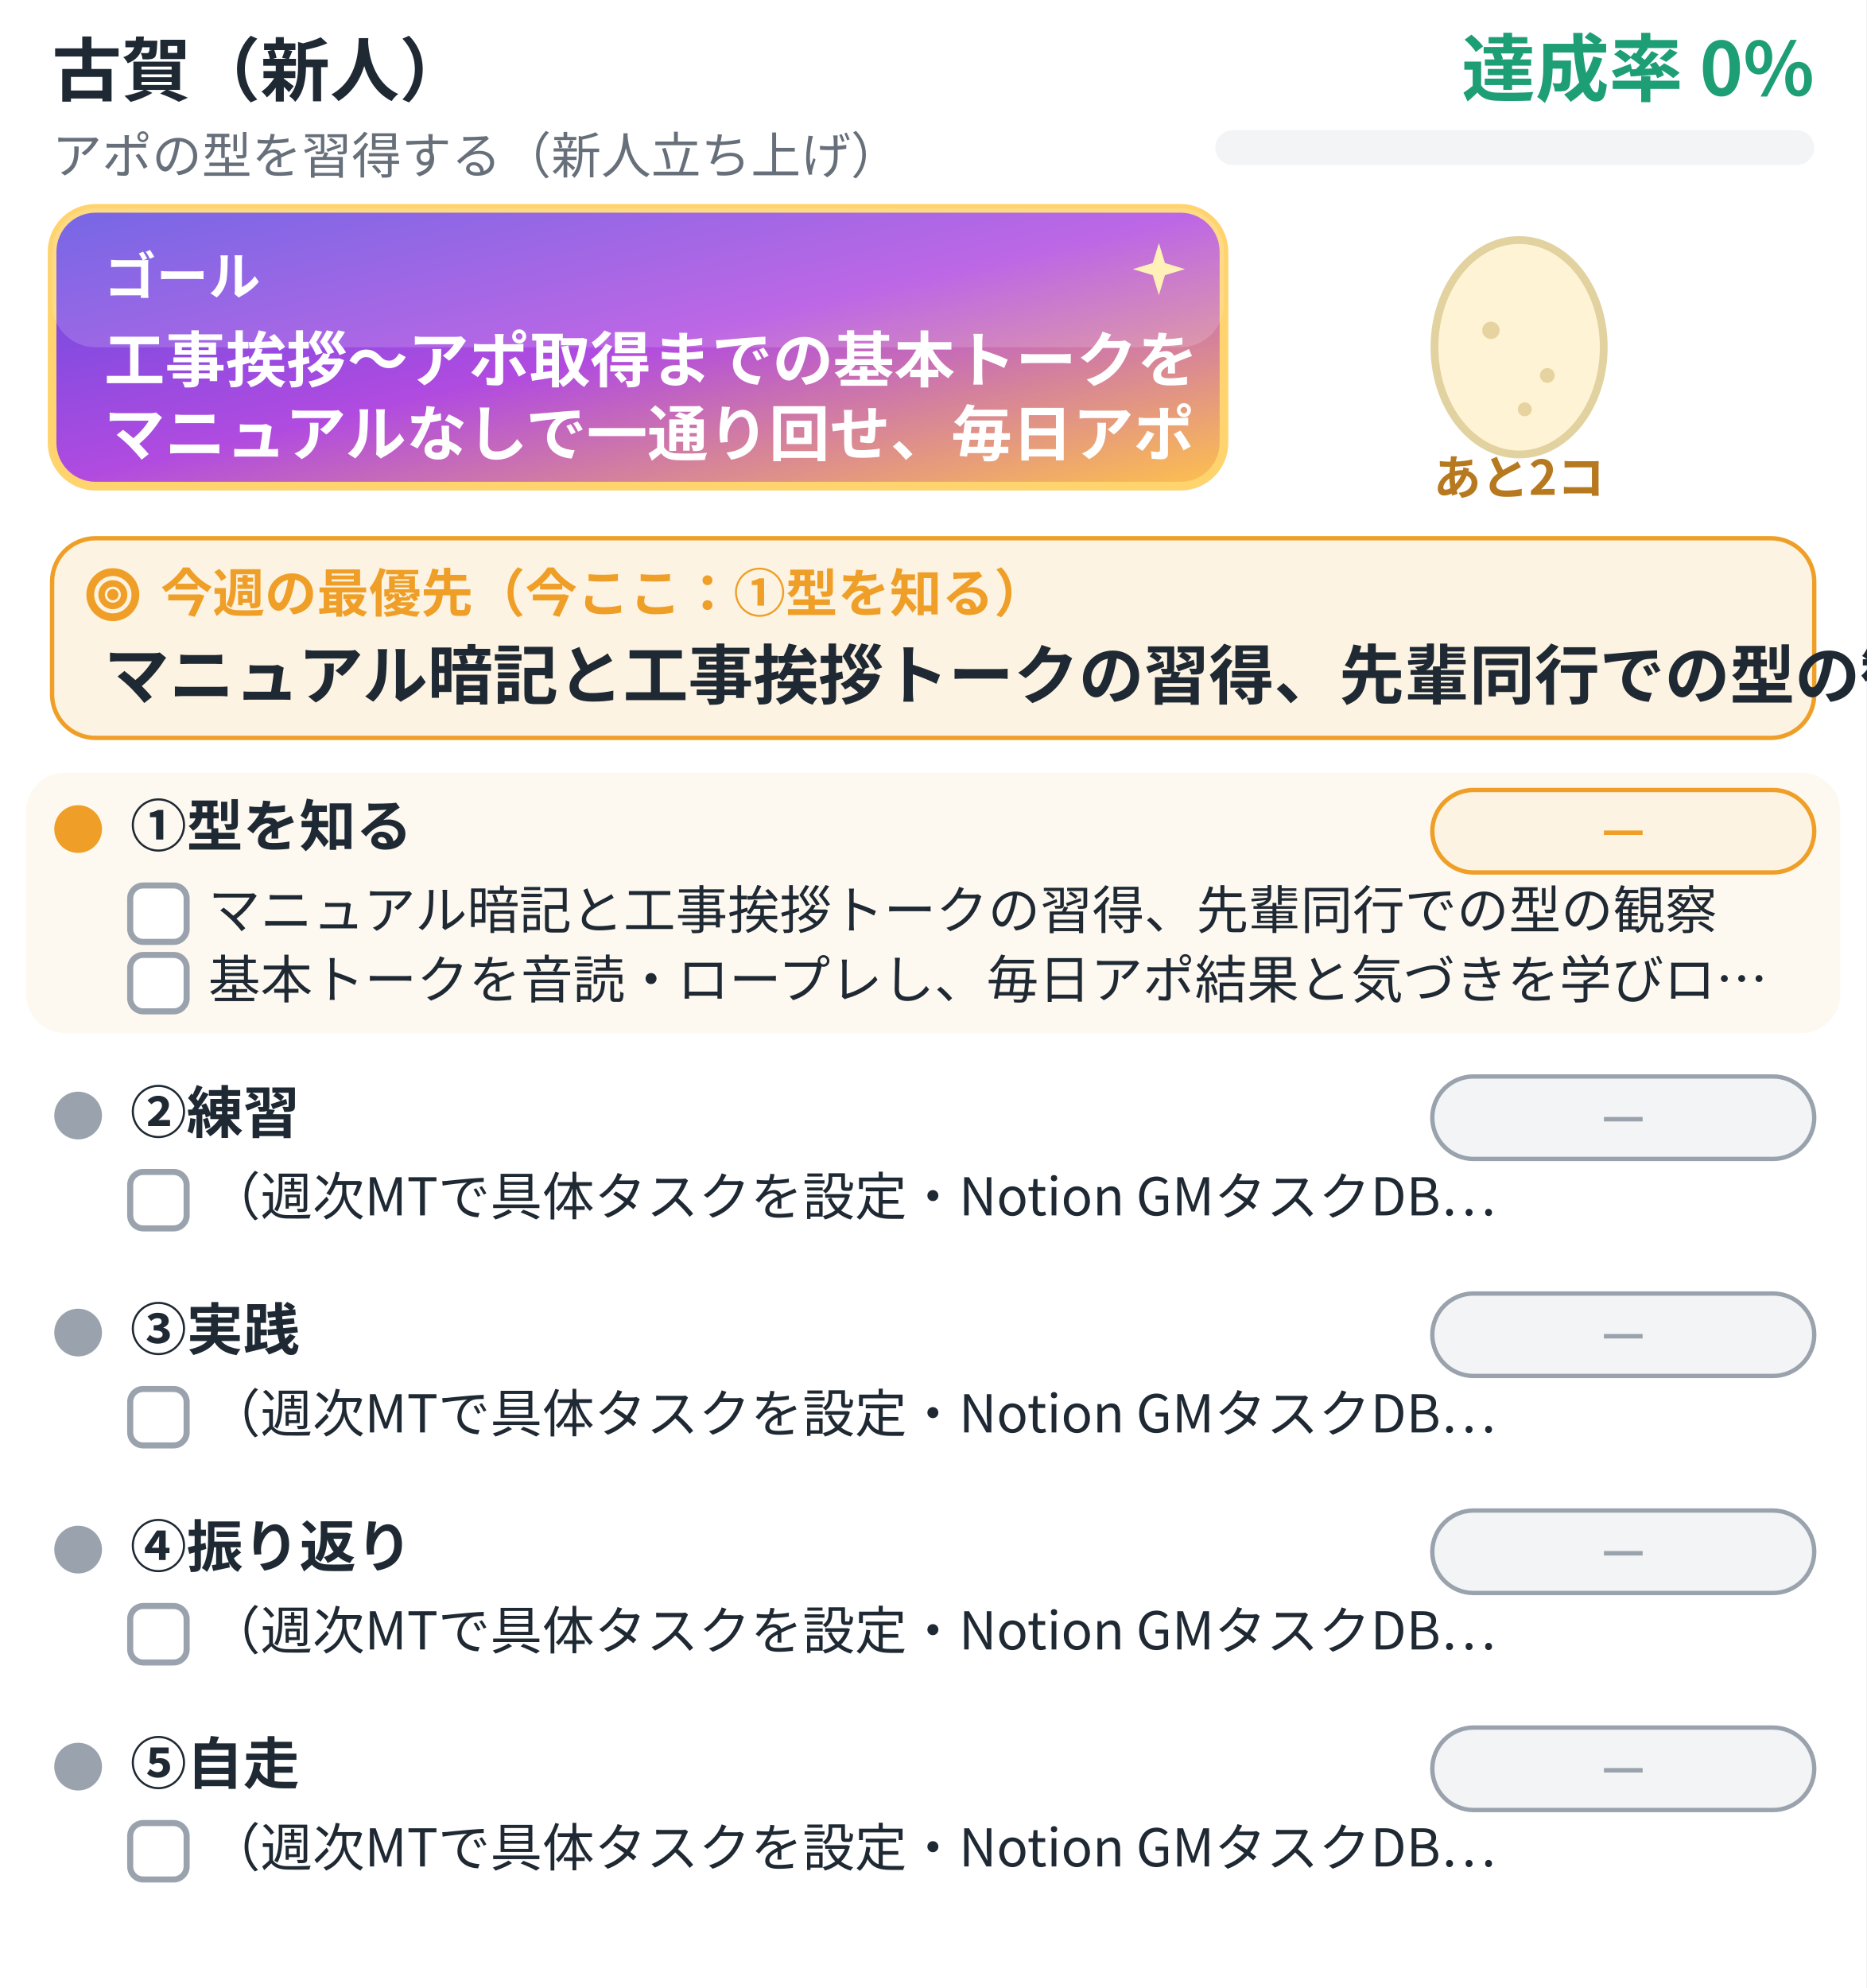
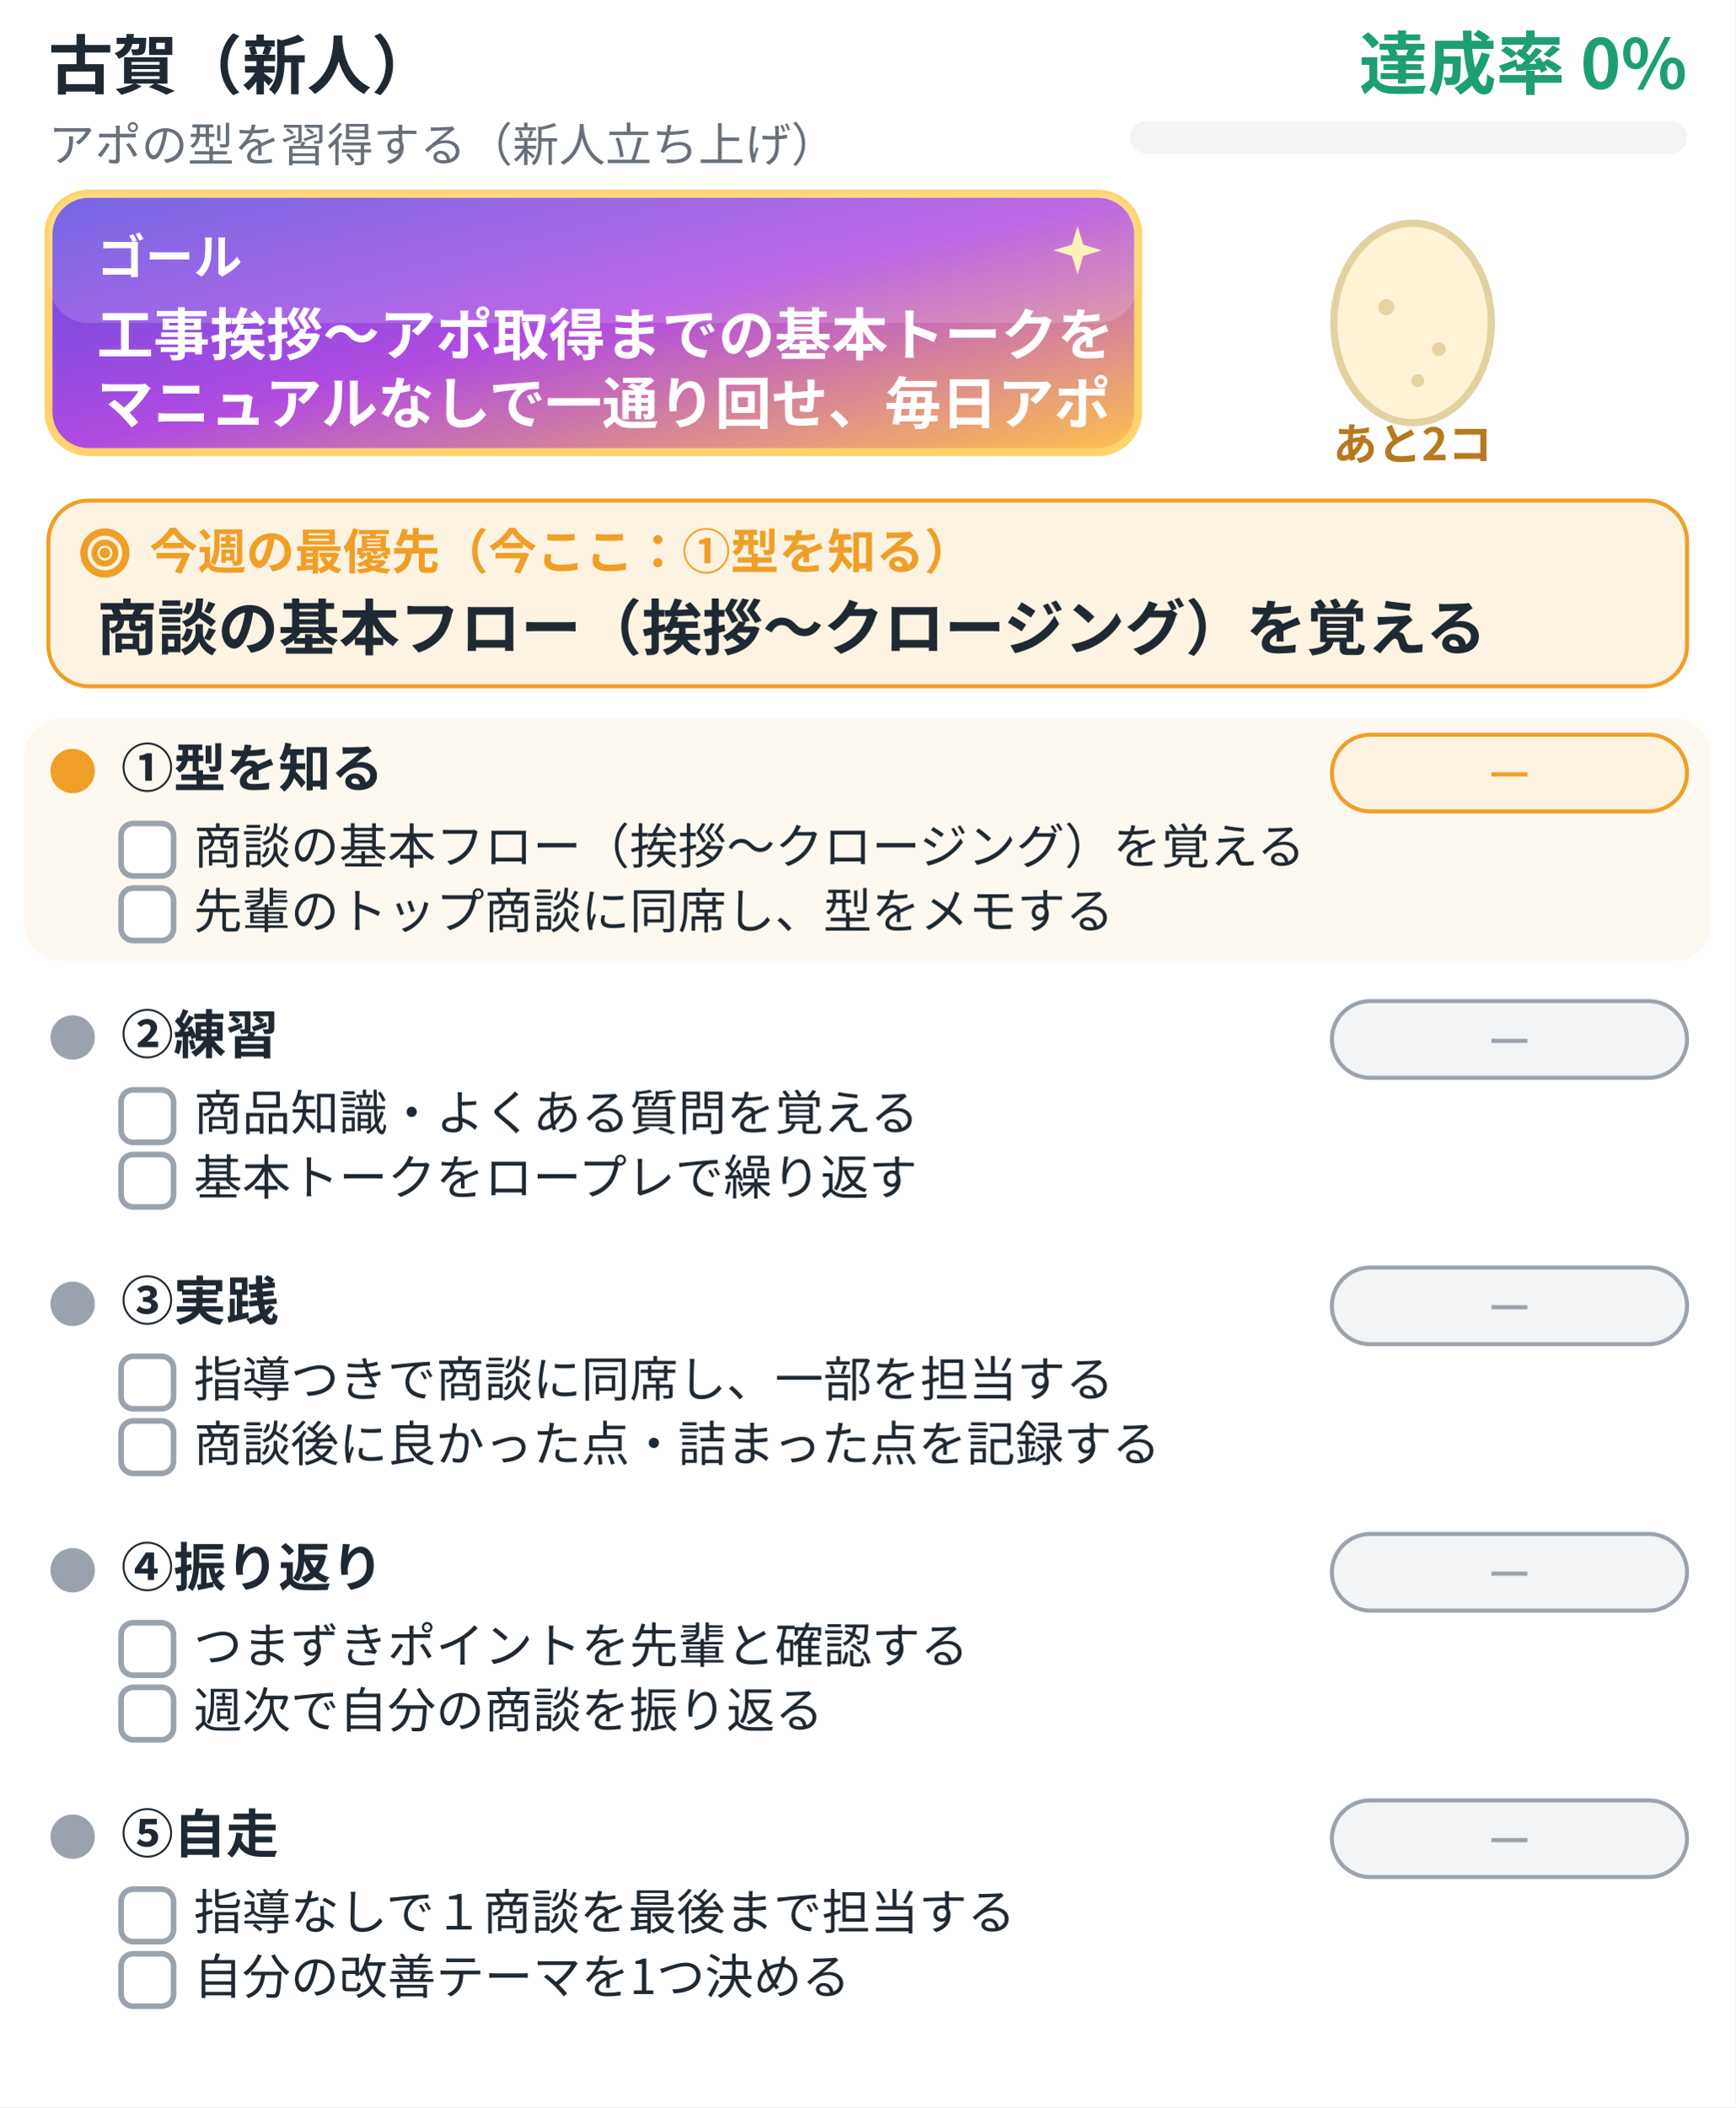
- <svg xmlns="http://www.w3.org/2000/svg" viewBox="0 0 430 458" font-family="Hiragino Sans, 'Noto Sans CJK JP', 'Yu Gothic', sans-serif" width="430" height="458">
+ <svg xmlns="http://www.w3.org/2000/svg" viewBox="0 0 430 522" font-family="Hiragino Sans, 'Noto Sans CJK JP', 'Yu Gothic', sans-serif" width="430" height="522">
  <defs>
    <linearGradient id="goalGrad" x1="0" y1="0" x2="1" y2="1">
      <stop offset="0" stop-color="#5B4BE0" />
      <stop offset="0.5" stop-color="#B14BE0" />
      <stop offset="1" stop-color="#FFC24B" />
    </linearGradient>
    <linearGradient id="phx" x1="0" y1="0" x2="0" y2="1">
      <stop offset="0" stop-color="#FFE259" />
      <stop offset="0.5" stop-color="#FF9A00" />
      <stop offset="1" stop-color="#FF3D00" />
    </linearGradient>
    <linearGradient id="phx2" x1="0" y1="0" x2="0" y2="1">
      <stop offset="0" stop-color="#FFF0A0" />
      <stop offset="1" stop-color="#FF7A00" />
    </linearGradient>
    <linearGradient id="hen" x1="0" y1="0" x2="1" y2="1">
      <stop offset="0" stop-color="#37C9B0" />
      <stop offset="0.6" stop-color="#3DA0E8" />
      <stop offset="1" stop-color="#7A5BE0" />
    </linearGradient>
    <linearGradient id="pcock" x1="0" y1="0" x2="0" y2="1">
      <stop offset="0" stop-color="#2BD0C0" />
      <stop offset="0.55" stop-color="#2E8FD0" />
      <stop offset="1" stop-color="#2E4BB0" />
    </linearGradient>
    <linearGradient id="gold" x1="0" y1="0" x2="0" y2="1">
      <stop offset="0" stop-color="#FFF0A8" />
      <stop offset="0.5" stop-color="#F2C230" />
      <stop offset="1" stop-color="#C8901A" />
    </linearGradient>
  </defs>
-   <rect x="0" y="0" width="430" height="458" fill="#fff" />
+   <rect x="0" y="0" width="430" height="522" fill="#fff" />
  <text x="12" y="22" font-size="16" font-weight="700" fill="#1F2933">古賀（新人）</text>
  <text x="12" y="40" font-size="11.5" fill="#67707A">アポの型を習得する（新人立ち上げ）</text>
  <text x="418" y="22" text-anchor="end" font-size="17" font-weight="700" fill="#1D9E75">達成率 0%</text>
  <rect x="280" y="30" width="138" height="8" rx="4" fill="#F2F4F6" />
  <rect x="280" y="30" width="0" height="8" rx="4" fill="#1D9E75" />
  <rect x="12" y="48" width="270" height="64" rx="10" fill="url(#goalGrad)" stroke="#FFD36E" stroke-width="2" />
  <rect x="12" y="48" width="270" height="32.0" rx="10" fill="#fff" opacity="0.16" />
  <text x="24" y="68" font-size="12" font-weight="700" fill="#fff">ゴール</text>
  <polygon points="267.0,56.0 268.4,60.6 273.0,62.0 268.4,63.4 267.0,68.0 265.6,63.4 261.0,62.0 265.6,60.6" fill="#FFF1B8" />
  <text x="24" y="88" font-size="14" font-weight="600" fill="#fff">工事挨拶〜アポ取得までの基本トークを</text>
  <text x="24" y="105" font-size="14" font-weight="600" fill="#fff">マニュアルなしで一通り回せ、毎日アポ</text>
  <ellipse cx="350.0" cy="80.0" rx="19.5" ry="24.7" fill="#FFF3D6" />
  <ellipse cx="350.0" cy="80.0" rx="19.5" ry="24.7" fill="none" stroke="#E2D2A0" stroke-width="1.8" />
  <circle cx="343.5" cy="76.1" r="2.0" fill="#E6D3A0" />
  <circle cx="356.5" cy="86.5" r="1.7" fill="#E6D3A0" />
  <circle cx="351.3" cy="94.3" r="1.6" fill="#E6D3A0" />
  <text x="350" y="114" text-anchor="middle" font-size="11" font-weight="700" fill="#B7791F">あと2コ</text>
  <rect x="12" y="124" width="406" height="46" rx="10" fill="#FDF3E2" stroke="#EF9F27" />
  <circle cx="26" cy="137" r="5.2" fill="none" stroke="#EF9F27" stroke-width="1.8" />
  <circle cx="26" cy="137" r="2.6" fill="none" stroke="#EF9F27" stroke-width="1.5" />
  <circle cx="26" cy="137" r="1.3" fill="#EF9F27" />
  <text x="37" y="141" font-size="12" font-weight="700" fill="#EF9F27">今週の最優先（今ここ：①型を知る）</text>
-   <text x="24" y="161" font-size="15" font-weight="700" fill="#1F2933">マニュアル暗記と工事挨拶トークの習得、先輩同行での型の観察</text>
+   <text x="24" y="161" font-size="15" font-weight="700" fill="#1F2933">商談の基本フロー（挨拶〜クロージング）を覚える</text>
  <rect x="6" y="178" width="418" height="60" rx="9" fill="#FDF3E2" opacity="0.5" />
  <circle cx="18" cy="191" r="5.5" fill="#EF9F27" />
  <text x="30" y="195" font-size="13" font-weight="700" fill="#1F2933">①型を知る</text>
  <rect x="330" y="182" width="88" height="19" rx="9.5" fill="#FDF3E2" stroke="#EF9F27" />
  <text x="374" y="195" text-anchor="middle" font-size="11" font-weight="700" fill="#EF9F27">—</text>
  <rect x="30" y="204" width="13" height="13" rx="3" fill="#fff" stroke="#9AA3AD" stroke-width="1.4" />
-   <text x="48" y="214" font-size="12" fill="#1F2933">マニュアル暗記と工事挨拶トークの習得、先輩同行での型の観察</text>
+   <text x="48" y="214" font-size="12" fill="#1F2933">商談の基本フロー（挨拶〜クロージング）を覚える</text>
  <rect x="30" y="220" width="13" height="13" rx="3" fill="#fff" stroke="#9AA3AD" stroke-width="1.4" />
-   <text x="48" y="230" font-size="12" fill="#1F2933">基本トークを音読・ロープレし、毎日アポ結果と気づきを学びロ…</text>
+   <text x="48" y="230" font-size="12" fill="#1F2933">先輩のトップ商談に同席し、型をメモする</text>
  <circle cx="18" cy="257" r="5.5" fill="#9AA3AD" />
  <text x="30" y="261" font-size="13" font-weight="700" fill="#1F2933">②練習</text>
  <rect x="330" y="248" width="88" height="19" rx="9.5" fill="#F2F4F6" stroke="#9AA3AD" />
  <text x="374" y="261" text-anchor="middle" font-size="11" font-weight="700" fill="#9AA3AD">—</text>
  <rect x="30" y="270" width="13" height="13" rx="3" fill="#fff" stroke="#9AA3AD" stroke-width="1.4" />
-   <text x="48" y="280" font-size="12" fill="#1F2933">（週次MTで具体タスクを設定・Notion GMタスクDB…</text>
-   <circle cx="18" cy="307" r="5.5" fill="#9AA3AD" />
-   <text x="30" y="311" font-size="13" font-weight="700" fill="#1F2933">③実践</text>
-   <rect x="330" y="298" width="88" height="19" rx="9.5" fill="#F2F4F6" stroke="#9AA3AD" />
-   <text x="374" y="311" text-anchor="middle" font-size="11" font-weight="700" fill="#9AA3AD">—</text>
-   <rect x="30" y="320" width="13" height="13" rx="3" fill="#fff" stroke="#9AA3AD" stroke-width="1.4" />
-   <text x="48" y="330" font-size="12" fill="#1F2933">（週次MTで具体タスクを設定・Notion GMタスクDB…</text>
-   <circle cx="18" cy="357" r="5.5" fill="#9AA3AD" />
-   <text x="30" y="361" font-size="13" font-weight="700" fill="#1F2933">④振り返り</text>
-   <rect x="330" y="348" width="88" height="19" rx="9.5" fill="#F2F4F6" stroke="#9AA3AD" />
-   <text x="374" y="361" text-anchor="middle" font-size="11" font-weight="700" fill="#9AA3AD">—</text>
-   <rect x="30" y="370" width="13" height="13" rx="3" fill="#fff" stroke="#9AA3AD" stroke-width="1.4" />
-   <text x="48" y="380" font-size="12" fill="#1F2933">（週次MTで具体タスクを設定・Notion GMタスクDB…</text>
-   <circle cx="18" cy="407" r="5.5" fill="#9AA3AD" />
-   <text x="30" y="411" font-size="13" font-weight="700" fill="#1F2933">⑤自走</text>
-   <rect x="330" y="398" width="88" height="19" rx="9.5" fill="#F2F4F6" stroke="#9AA3AD" />
-   <text x="374" y="411" text-anchor="middle" font-size="11" font-weight="700" fill="#9AA3AD">—</text>
-   <rect x="30" y="420" width="13" height="13" rx="3" fill="#fff" stroke="#9AA3AD" stroke-width="1.4" />
-   <text x="48" y="430" font-size="12" fill="#1F2933">（週次MTで具体タスクを設定・Notion GMタスクDB…</text>
+   <text x="48" y="280" font-size="12" fill="#1F2933">商品知識・よくある質問を覚える</text>
+   <rect x="30" y="286" width="13" height="13" rx="3" fill="#fff" stroke="#9AA3AD" stroke-width="1.4" />
+   <text x="48" y="296" font-size="12" fill="#1F2933">基本トークをロープレで繰り返す</text>
+   <circle cx="18" cy="323" r="5.5" fill="#9AA3AD" />
+   <text x="30" y="327" font-size="13" font-weight="700" fill="#1F2933">③実践</text>
+   <rect x="330" y="314" width="88" height="19" rx="9.5" fill="#F2F4F6" stroke="#9AA3AD" />
+   <text x="374" y="327" text-anchor="middle" font-size="11" font-weight="700" fill="#9AA3AD">—</text>
+   <rect x="30" y="336" width="13" height="13" rx="3" fill="#fff" stroke="#9AA3AD" stroke-width="1.4" />
+   <text x="48" y="346" font-size="12" fill="#1F2933">指導つきで商談に同席し、一部を担当する</text>
+   <rect x="30" y="352" width="13" height="13" rx="3" fill="#fff" stroke="#9AA3AD" stroke-width="1.4" />
+   <text x="48" y="362" font-size="12" fill="#1F2933">商談後に良かった点・詰まった点を記録する</text>
+   <circle cx="18" cy="389" r="5.5" fill="#9AA3AD" />
+   <text x="30" y="393" font-size="13" font-weight="700" fill="#1F2933">④振り返り</text>
+   <rect x="330" y="380" width="88" height="19" rx="9.5" fill="#F2F4F6" stroke="#9AA3AD" />
+   <text x="374" y="393" text-anchor="middle" font-size="11" font-weight="700" fill="#9AA3AD">—</text>
+   <rect x="30" y="402" width="13" height="13" rx="3" fill="#fff" stroke="#9AA3AD" stroke-width="1.4" />
+   <text x="48" y="412" font-size="12" fill="#1F2933">つまずきポイントを先輩と確認する</text>
+   <rect x="30" y="418" width="13" height="13" rx="3" fill="#fff" stroke="#9AA3AD" stroke-width="1.4" />
+   <text x="48" y="428" font-size="12" fill="#1F2933">週次で自分の商談を振り返る</text>
+   <circle cx="18" cy="455" r="5.5" fill="#9AA3AD" />
+   <text x="30" y="459" font-size="13" font-weight="700" fill="#1F2933">⑤自走</text>
+   <rect x="330" y="446" width="88" height="19" rx="9.5" fill="#F2F4F6" stroke="#9AA3AD" />
+   <text x="374" y="459" text-anchor="middle" font-size="11" font-weight="700" fill="#9AA3AD">—</text>
+   <rect x="30" y="468" width="13" height="13" rx="3" fill="#fff" stroke="#9AA3AD" stroke-width="1.4" />
+   <text x="48" y="478" font-size="12" fill="#1F2933">指導なしで１商談を最後まで担当する</text>
+   <rect x="30" y="484" width="13" height="13" rx="3" fill="#fff" stroke="#9AA3AD" stroke-width="1.4" />
+   <text x="48" y="494" font-size="12" fill="#1F2933">自分の改善テーマを1つ決める</text>
</svg>
